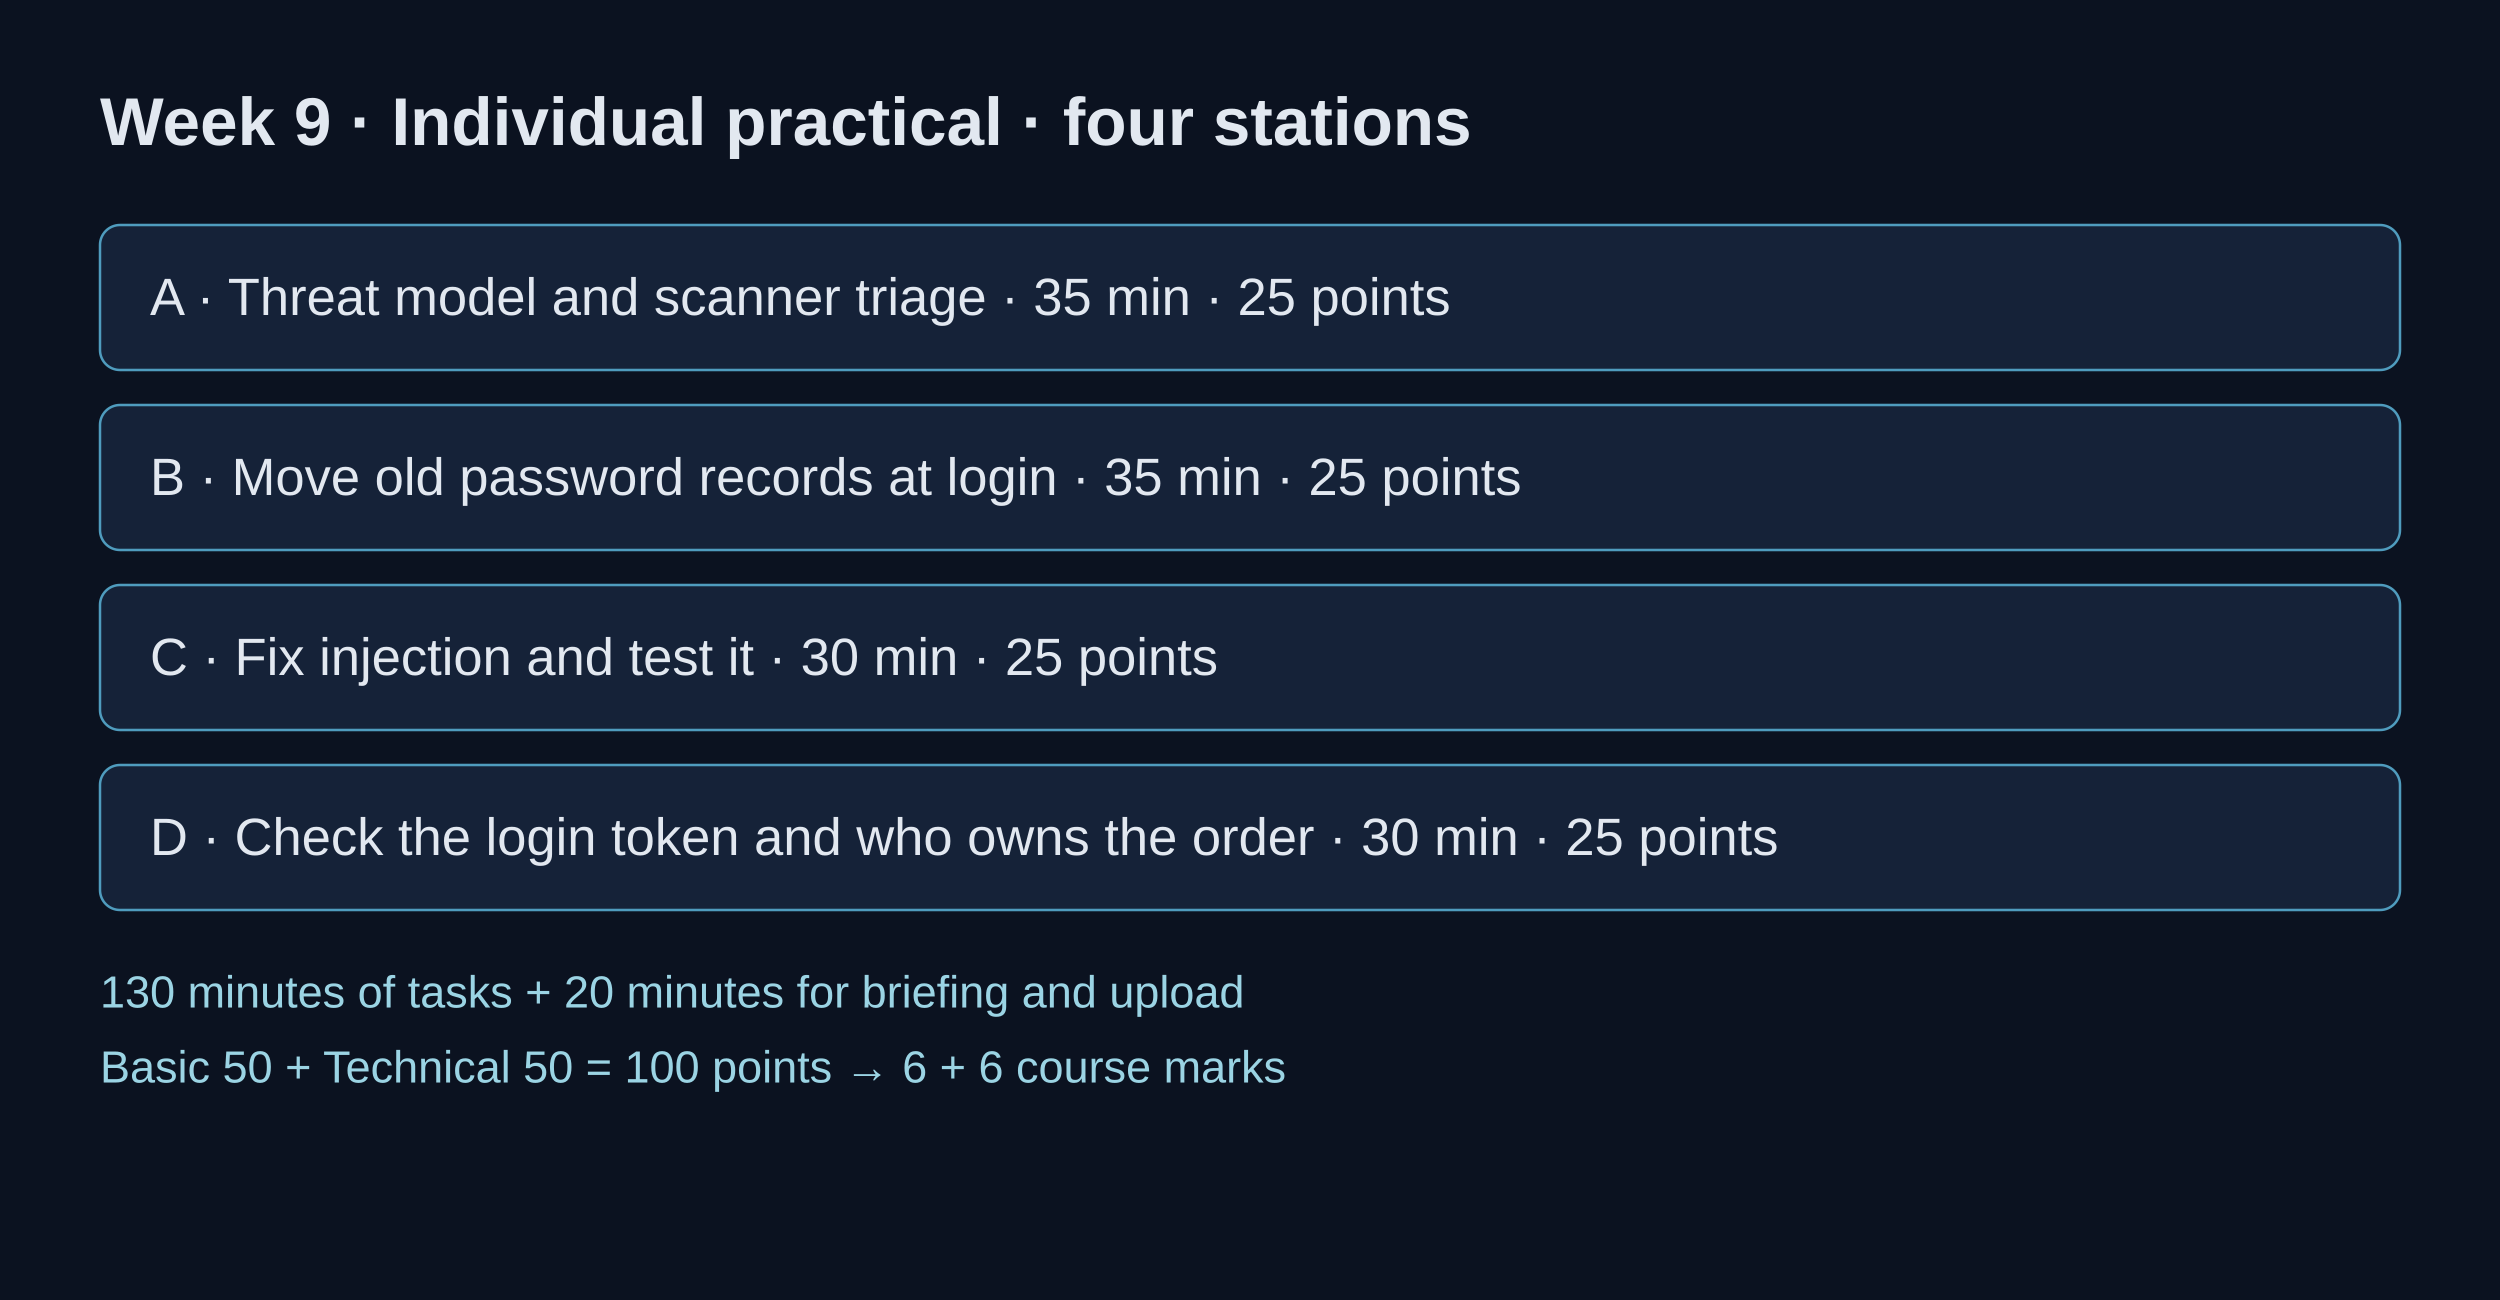
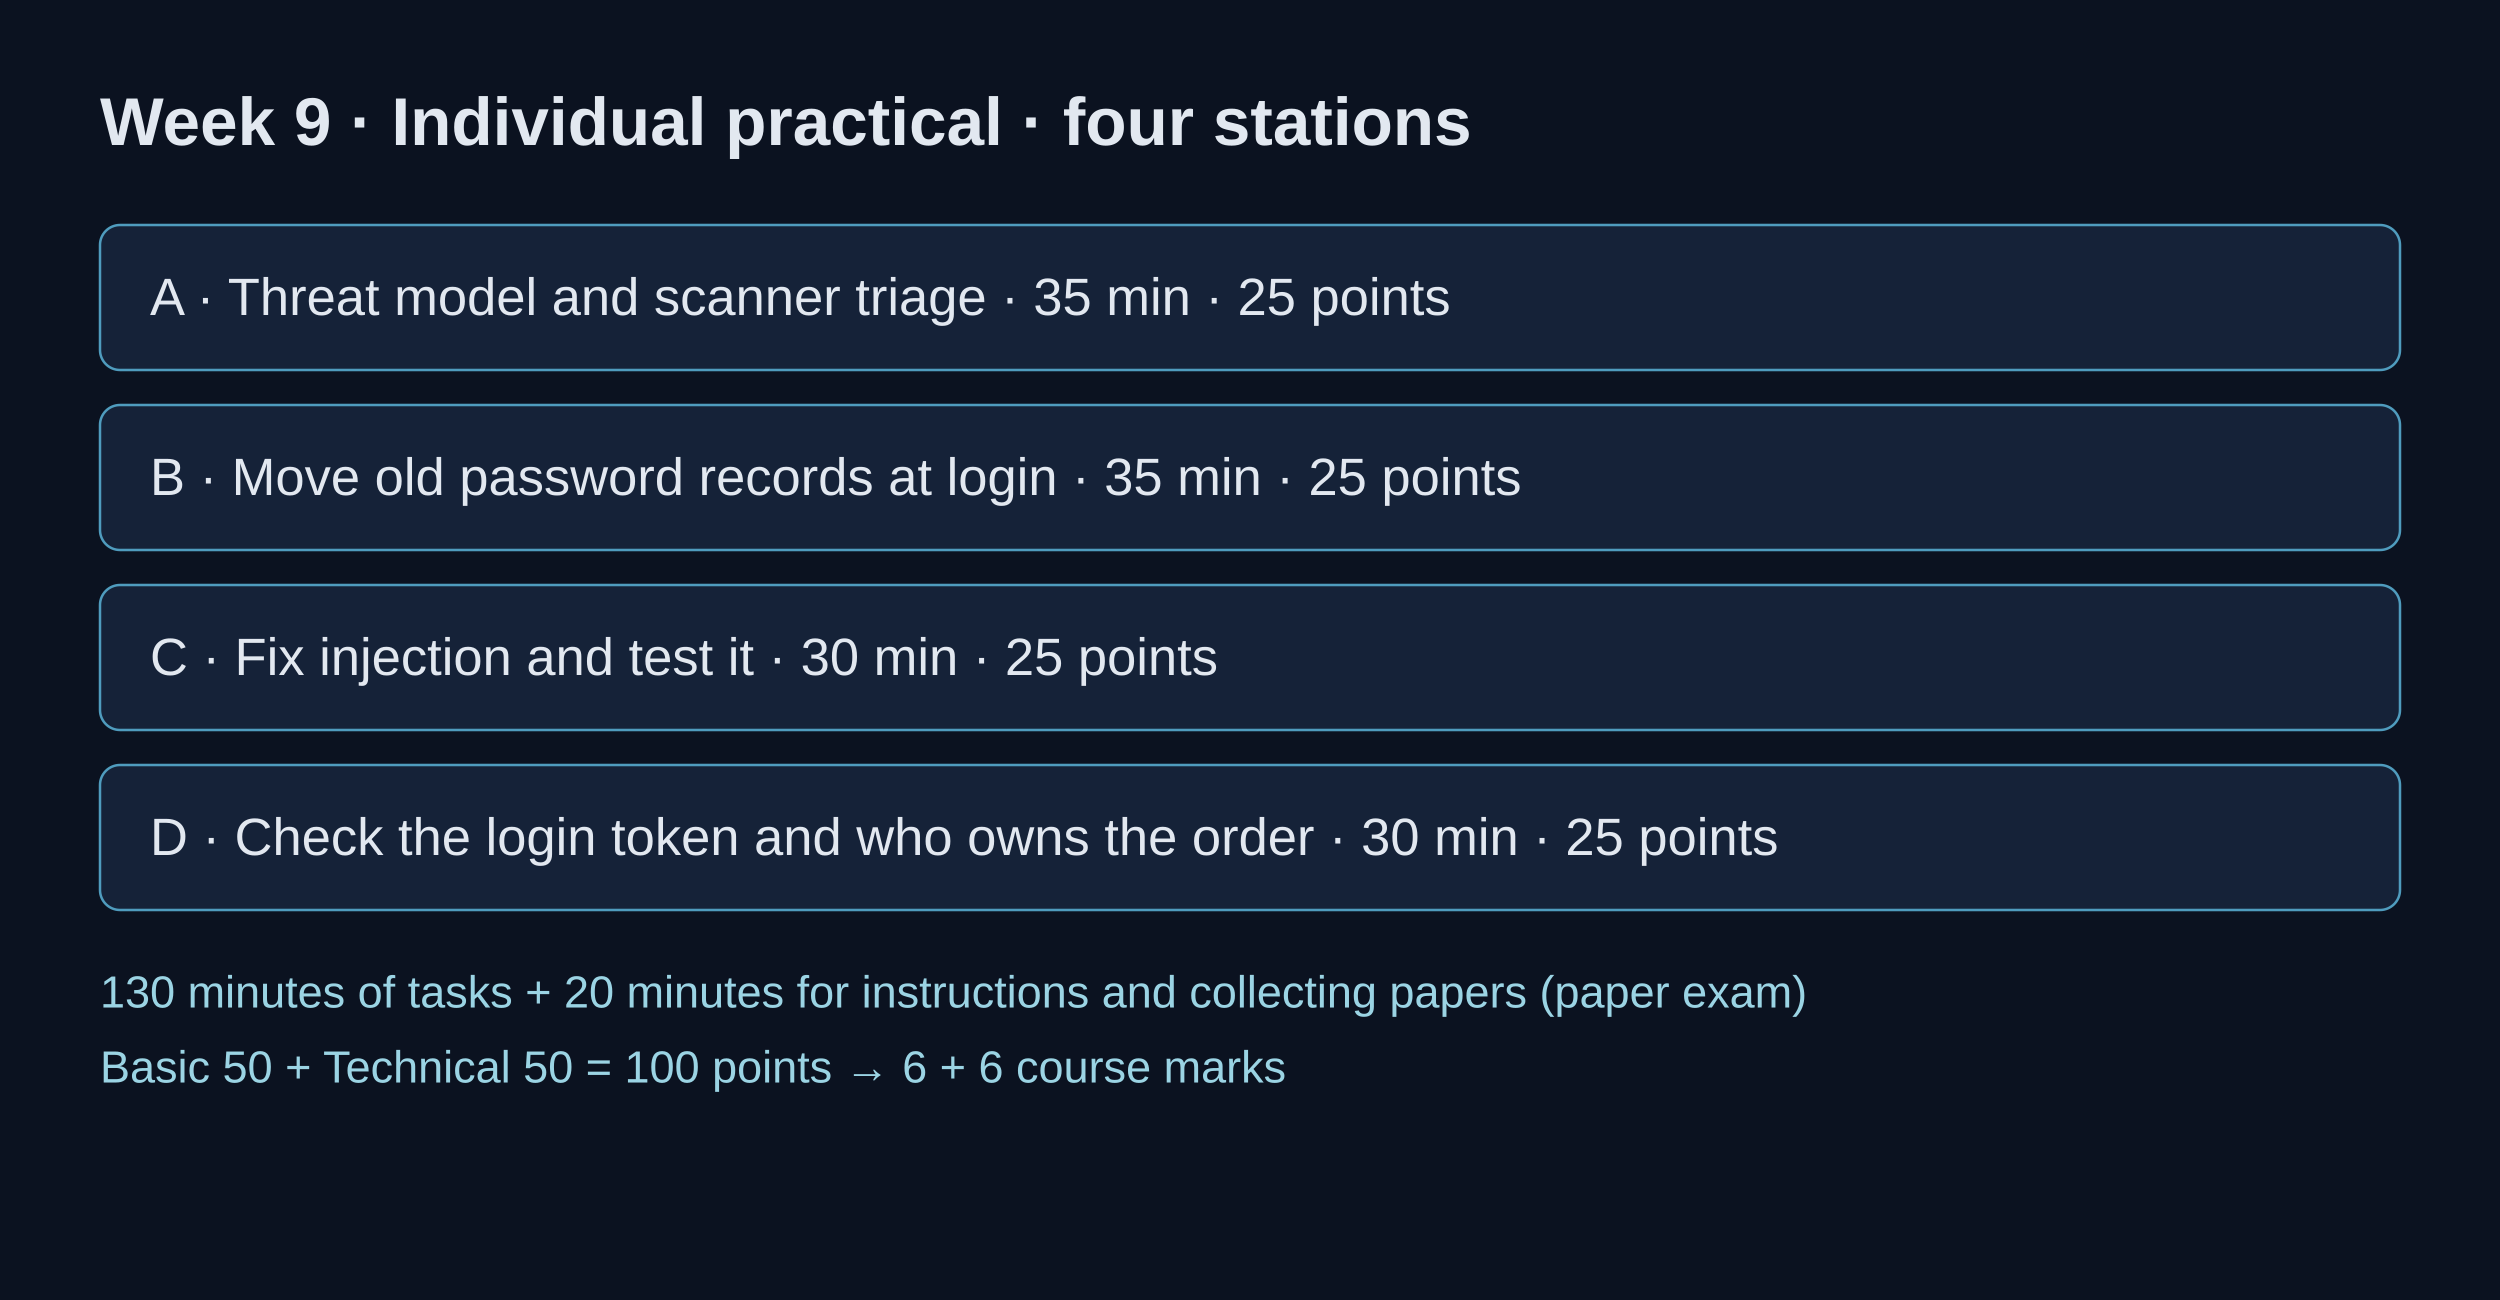
<svg xmlns="http://www.w3.org/2000/svg" width="1000" height="520" viewBox="0 0 1000 520" role="img" aria-labelledby="title desc">
  <rect width="1000" height="520" fill="#0b1220" />
  <text x="40" y="58" fill="#e2e8f0" font-family="Arial,sans-serif" font-size="27" font-weight="bold">Week 9 · Individual practical · four stations</text>
  <rect x="40" y="90" width="920" height="58" rx="8" fill="#152238" stroke="#4f9cbe" />
  <text x="60" y="126" fill="#e2e8f0" font-family="Arial,sans-serif" font-size="21">A · Threat model and scanner triage · 35 min · 25 points</text>
  <rect x="40" y="162" width="920" height="58" rx="8" fill="#152238" stroke="#4f9cbe" />
  <text x="60" y="198" fill="#e2e8f0" font-family="Arial,sans-serif" font-size="21">B · Move old password records at login · 35 min · 25 points</text>
  <rect x="40" y="234" width="920" height="58" rx="8" fill="#152238" stroke="#4f9cbe" />
  <text x="60" y="270" fill="#e2e8f0" font-family="Arial,sans-serif" font-size="21">C · Fix injection and test it · 30 min · 25 points</text>
  <rect x="40" y="306" width="920" height="58" rx="8" fill="#152238" stroke="#4f9cbe" />
  <text x="60" y="342" fill="#e2e8f0" font-family="Arial,sans-serif" font-size="21">D · Check the login token and who owns the order · 30 min · 25 points</text>
-   <text x="40" y="403" fill="#9bd4e4" font-family="Arial,sans-serif" font-size="18">130 minutes of tasks + 20 minutes for briefing and upload</text>
+   <text x="40" y="403" fill="#9bd4e4" font-family="Arial,sans-serif" font-size="18">130 minutes of tasks + 20 minutes for instructions and collecting papers (paper exam)</text>
  <text x="40" y="433" fill="#9bd4e4" font-family="Arial,sans-serif" font-size="18">Basic 50 + Technical 50 = 100 points → 6 + 6 course marks</text>
</svg>
